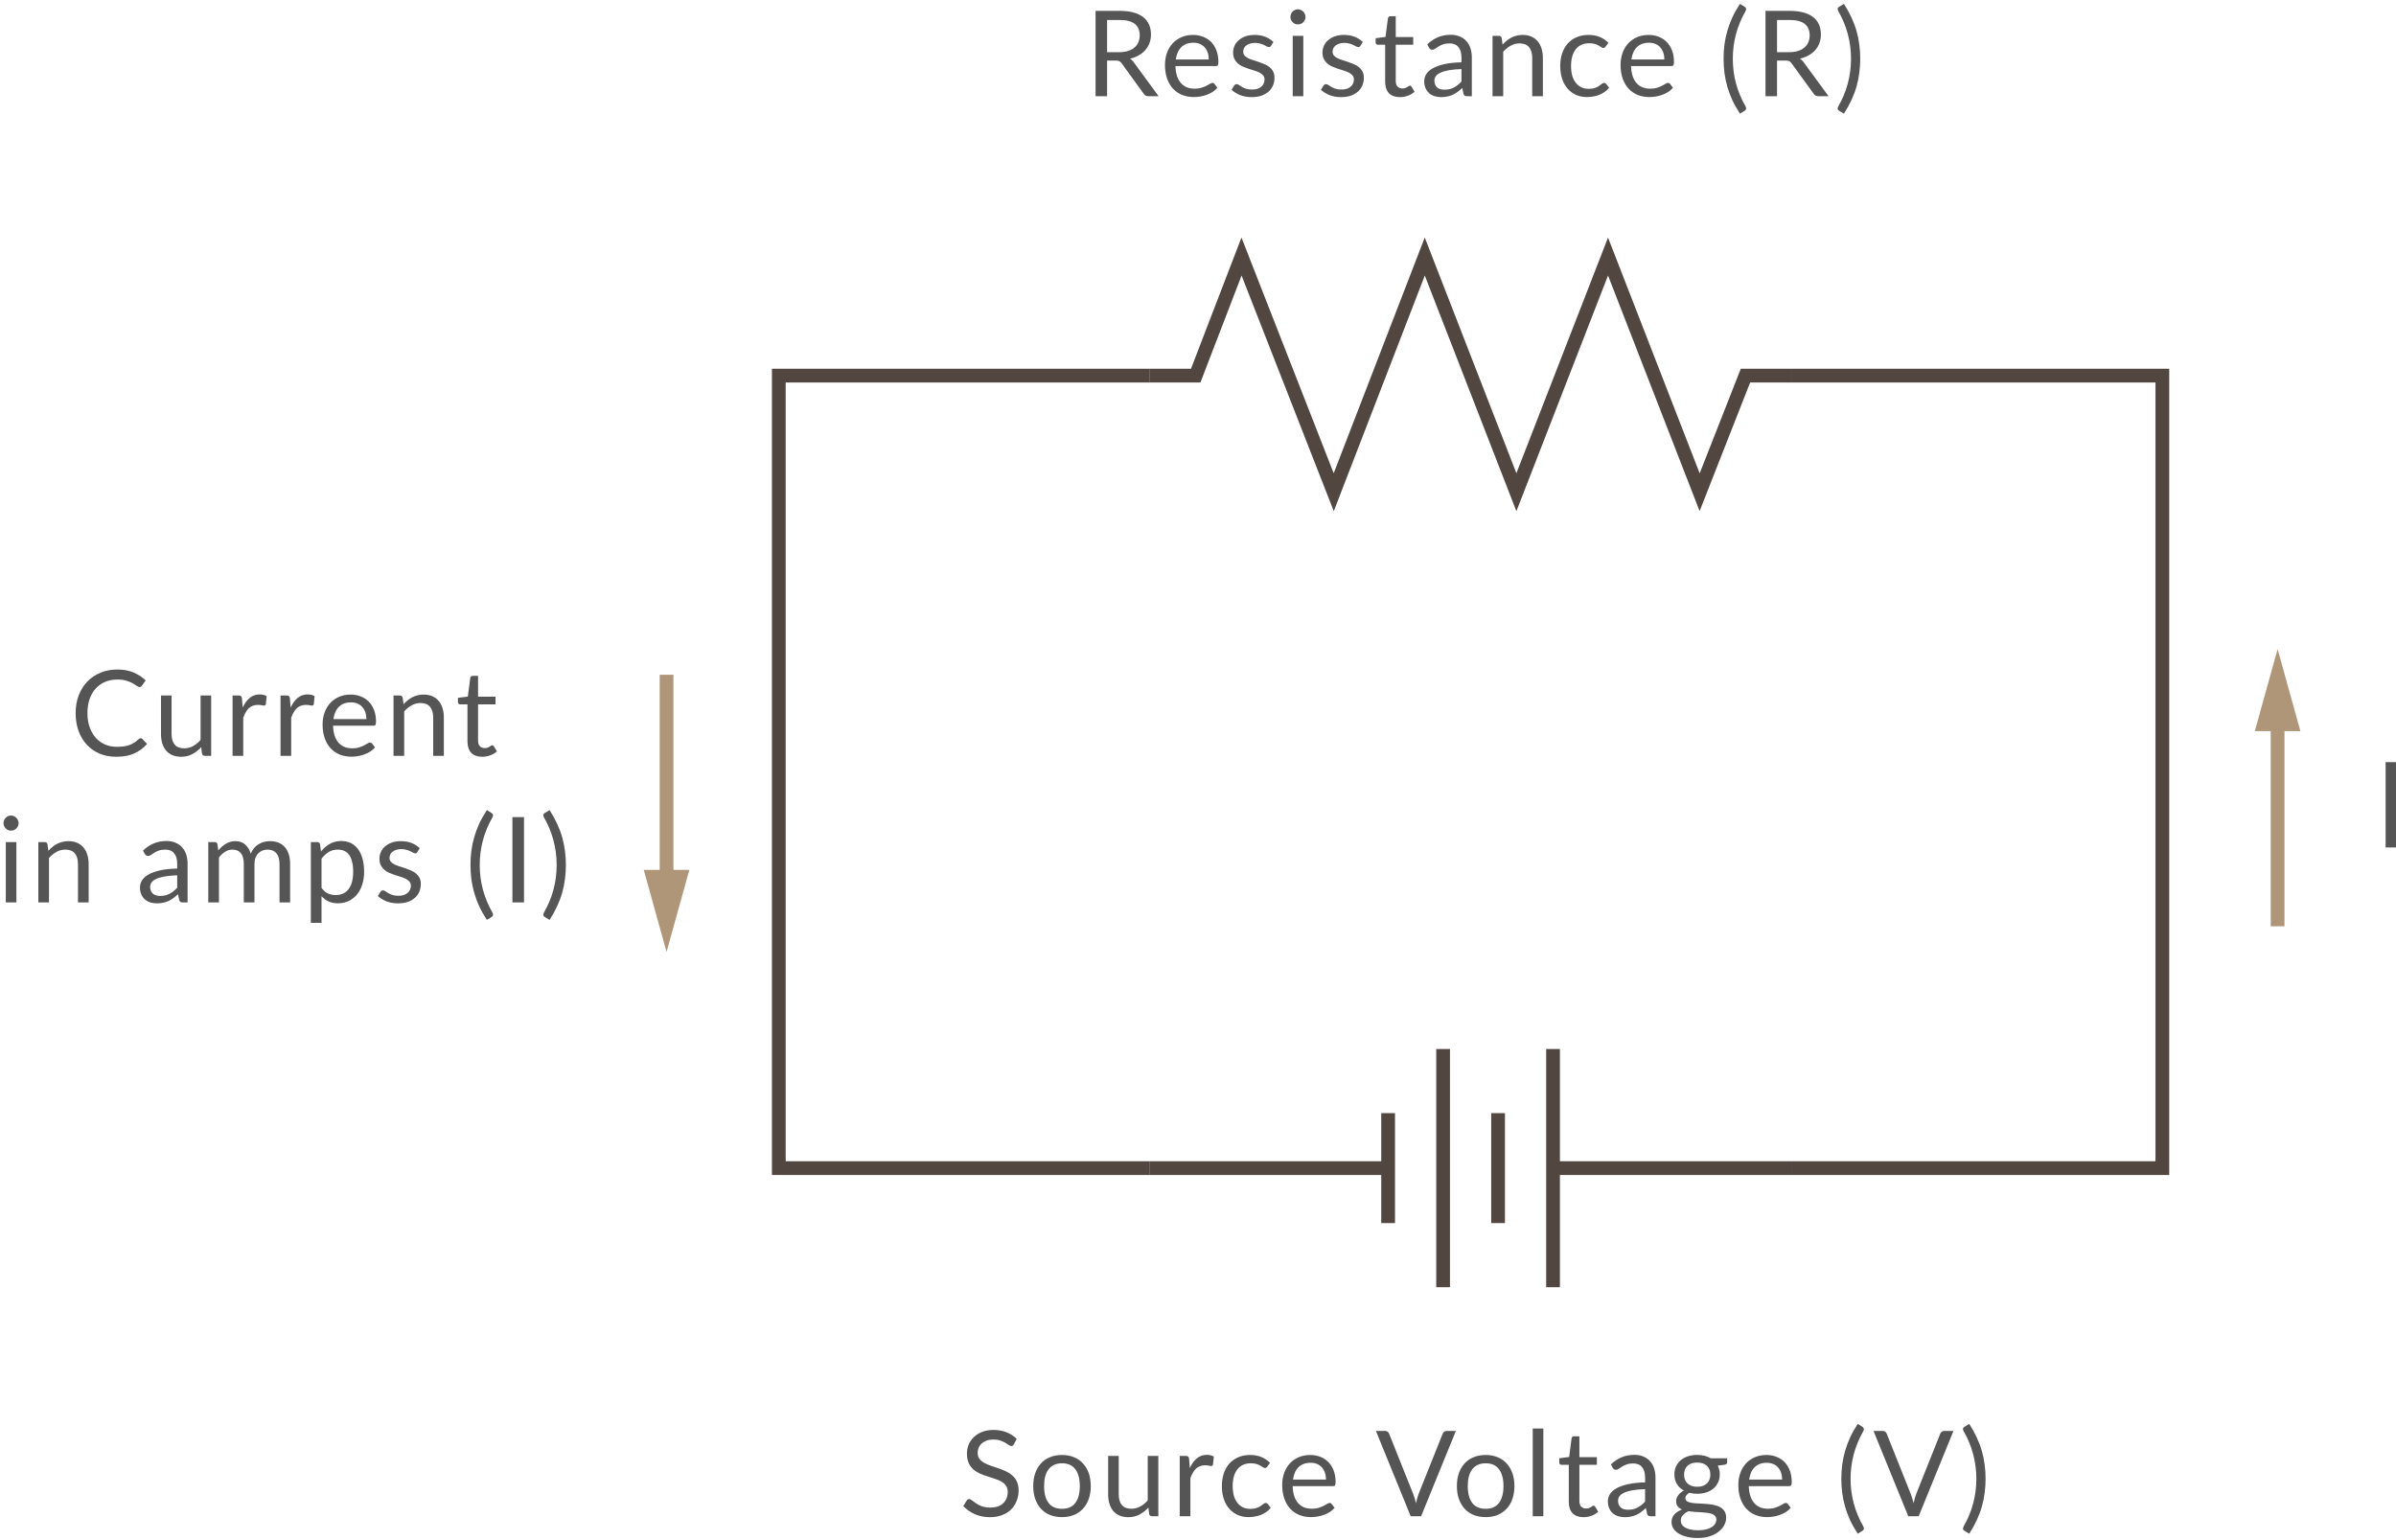
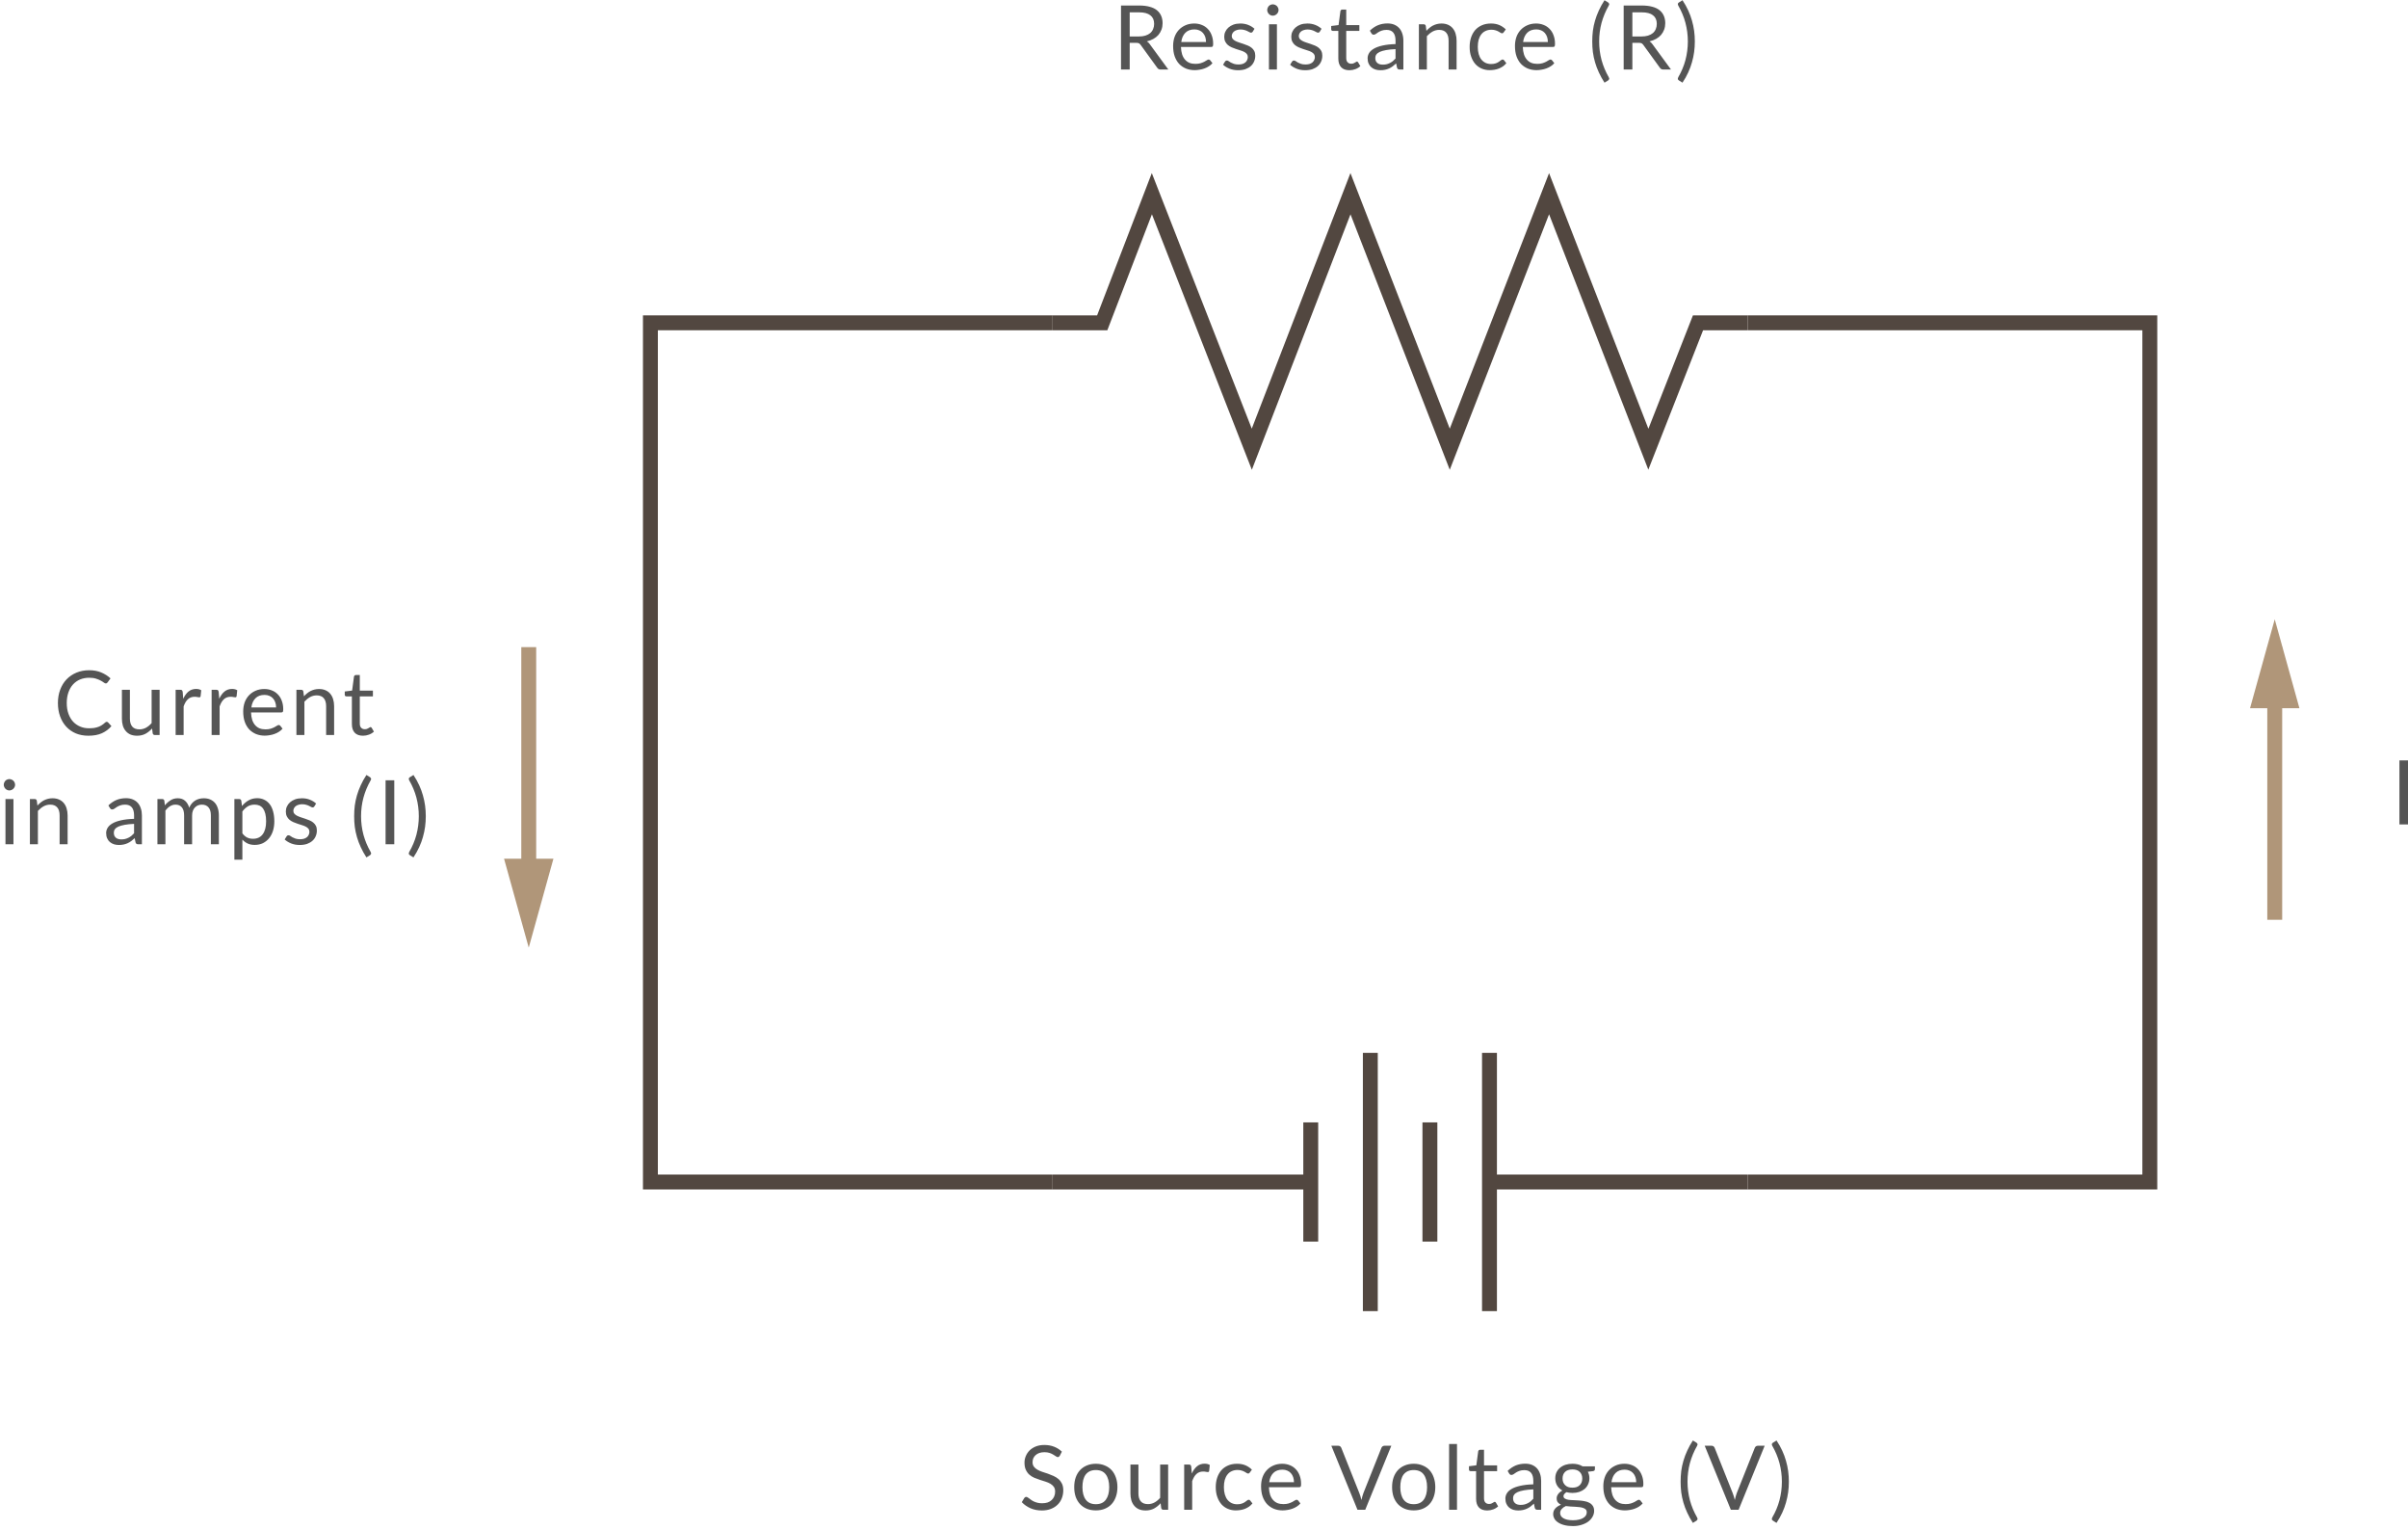
- <svg xmlns="http://www.w3.org/2000/svg" width="523px" height="336px" viewBox="0 0 523 336" version="1.1">
+ <svg xmlns="http://www.w3.org/2000/svg" width="485px" height="308px" viewBox="0 0 485 308" version="1.1">
  <defs />
  <g id="Page-1" stroke="none" stroke-width="1" fill="none" fill-rule="evenodd">
-     <g id="Letter" transform="translate(-609, -77)">
-       <g id="Ohms_Circuit" transform="translate(608, 72)">
-         <polyline id="Resistor" stroke="#524740" stroke-width="3" points="252 87 262 87 272 61 292.128 112.451 312 61 332 112.451 352 61 372 112.451 382 87 392 87" />
-         <g id="Multicell_Battery" transform="translate(252, 234)" stroke="#524740" stroke-width="3">
+     <g id="Letter" transform="translate(-648, -94)">
+       <g id="Ohms_Circuit" transform="translate(647, 90)">
+         <polyline id="Resistor" stroke="#524740" stroke-width="3" points="213 69 223 69 233 43 253.128 94.451 273 43 293 94.451 313 43 333 94.451 343 69 353 69" />
+         <g id="Multicell_Battery" transform="translate(213, 216)" stroke="#524740" stroke-width="3">
          <path d="M0,26 L52,26" id="Path-2" />
          <path d="M88,26 L140,26" id="Path-2-Copy" />
          <path d="M52,14 L52,38" id="Path-3" />
          <path d="M64,1.42108547e-14 L64,52" id="Path-4" />
          <path d="M76,14 L76,38" id="Path-3-Copy" />
          <path d="M88,1.42108547e-14 L88,52" id="Path-4-Copy" />
        </g>
-         <polyline id="Path-2" stroke="#524740" stroke-width="3" points="392 87 473 87 473 260 392 260" />
-         <polyline id="Path-3" stroke="#524740" stroke-width="3" points="252 87 171 87 171 260 252 260" />
-         <text id="Source-Voltage-(V)" font-family="Lato-Regular, Lato" font-size="26" font-weight="normal" letter-spacing="1.004" fill="#555555">
-           <tspan x="210.406" y="336">Source Voltage (V)</tspan>
+         <polyline id="Path-2" stroke="#524740" stroke-width="3" points="353 69 434 69 434 242 353 242" />
+         <polyline id="Path-3" stroke="#524740" stroke-width="3" points="213 69 132 69 132 242 213 242" />
+         <text id="Source-Voltage-(V)" font-family="Lato-Regular, Lato" font-size="18" font-weight="normal" letter-spacing="0.695" fill="#555555">
+           <tspan x="206.204" y="308">Source Voltage (V)</tspan>
        </text>
-         <text id="Resistance-(R)" font-family="Lato-Regular, Lato" font-size="26" font-weight="normal" letter-spacing="1.004" fill="#555555">
-           <tspan x="237.764" y="26">Resistance (R)</tspan>
+         <text id="Resistance-(R)" font-family="Lato-Regular, Lato" font-size="18" font-weight="normal" letter-spacing="0.695" fill="#555555">
+           <tspan x="225.144" y="18">Resistance (R)</tspan>
        </text>
-         <text id="Current-in-amps-(I)" font-family="Lato-Regular, Lato" font-size="26" font-weight="normal" letter-spacing="1.004" fill="#555555">
-           <tspan x="16.274" y="170">Current</tspan>
-           <tspan x="0.297" y="202">in amps (I)</tspan>
+         <text id="Current-in-amps-(I)" font-family="Lato-Regular, Lato" font-size="18" font-weight="normal" letter-spacing="0.695" fill="#555555">
+           <tspan x="11.805" y="152">Current</tspan>
+           <tspan x="0.744" y="174">in amps (I)</tspan>
        </text>
-         <text id="I" font-family="Lato-Regular, Lato" font-size="26" font-weight="normal" letter-spacing="1.004" fill="#555555">
-           <tspan x="519.358" y="190">I</tspan>
+         <text id="I" font-family="Lato-Regular, Lato" font-size="18" font-weight="normal" letter-spacing="0.695" fill="#555555">
+           <tspan x="482.632" y="170">I</tspan>
        </text>
-         <path d="M498.159,207.203 L498.159,152.301" id="Line-11-Copy-3" stroke="#B09679" stroke-width="3" />
-         <path id="Line-11-Copy-3-decoration-1" d="M498.159,152.301 L495.159,163.101 L501.159,163.101 L498.159,152.301 Z" stroke="#B09679" stroke-width="3" />
-         <path d="M146.495,152.301 L146.495,207.203" id="Line-11-Copy-4" stroke="#B09679" stroke-width="3" />
-         <path id="Line-11-Copy-4-decoration-1" d="M146.495,207.203 L149.495,196.403 L143.495,196.403 L146.495,207.203 Z" stroke="#B09679" stroke-width="3" />
+         <path d="M459.159,189.203 L459.159,134.301" id="Line-11-Copy-3" stroke="#B09679" stroke-width="3" />
+         <path id="Line-11-Copy-3-decoration-1" d="M459.159,134.301 L456.159,145.101 L462.159,145.101 L459.159,134.301 Z" stroke="#B09679" stroke-width="3" />
+         <path d="M107.495,134.301 L107.495,189.203" id="Line-11-Copy-4" stroke="#B09679" stroke-width="3" />
+         <path id="Line-11-Copy-4-decoration-1" d="M107.495,189.203 L110.495,178.403 L104.495,178.403 L107.495,189.203 Z" stroke="#B09679" stroke-width="3" />
      </g>
    </g>
  </g>
</svg>
